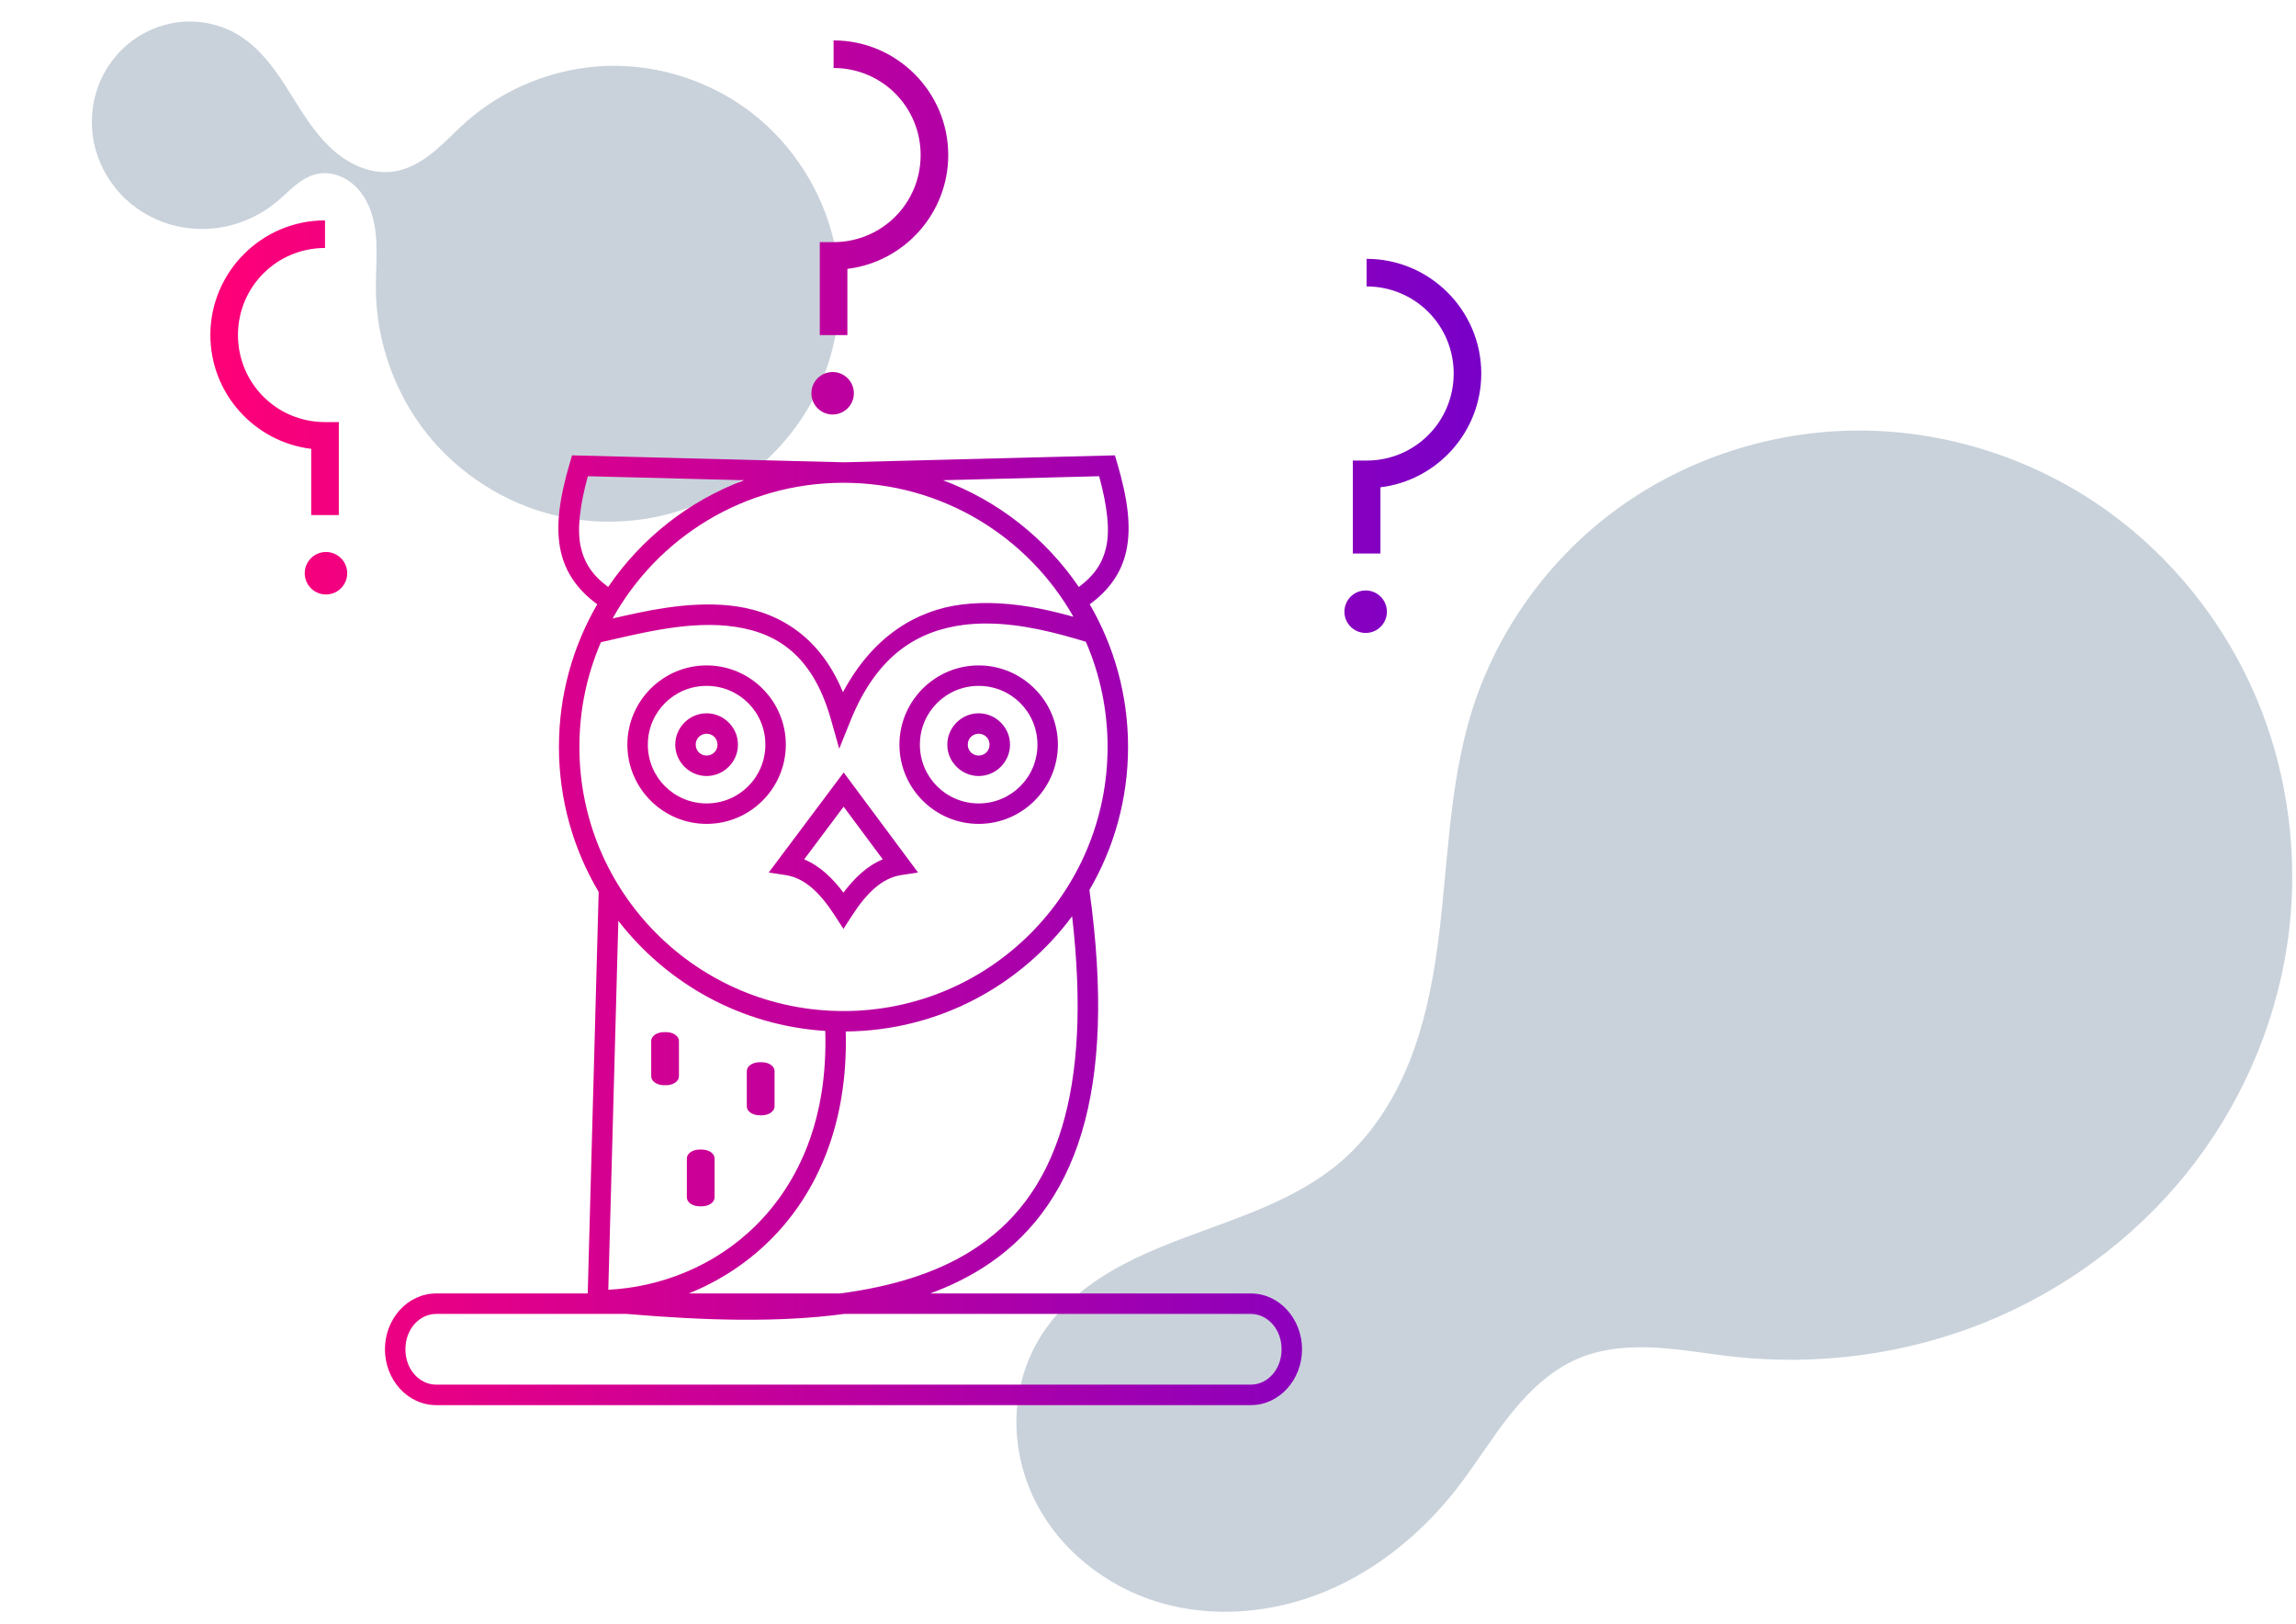
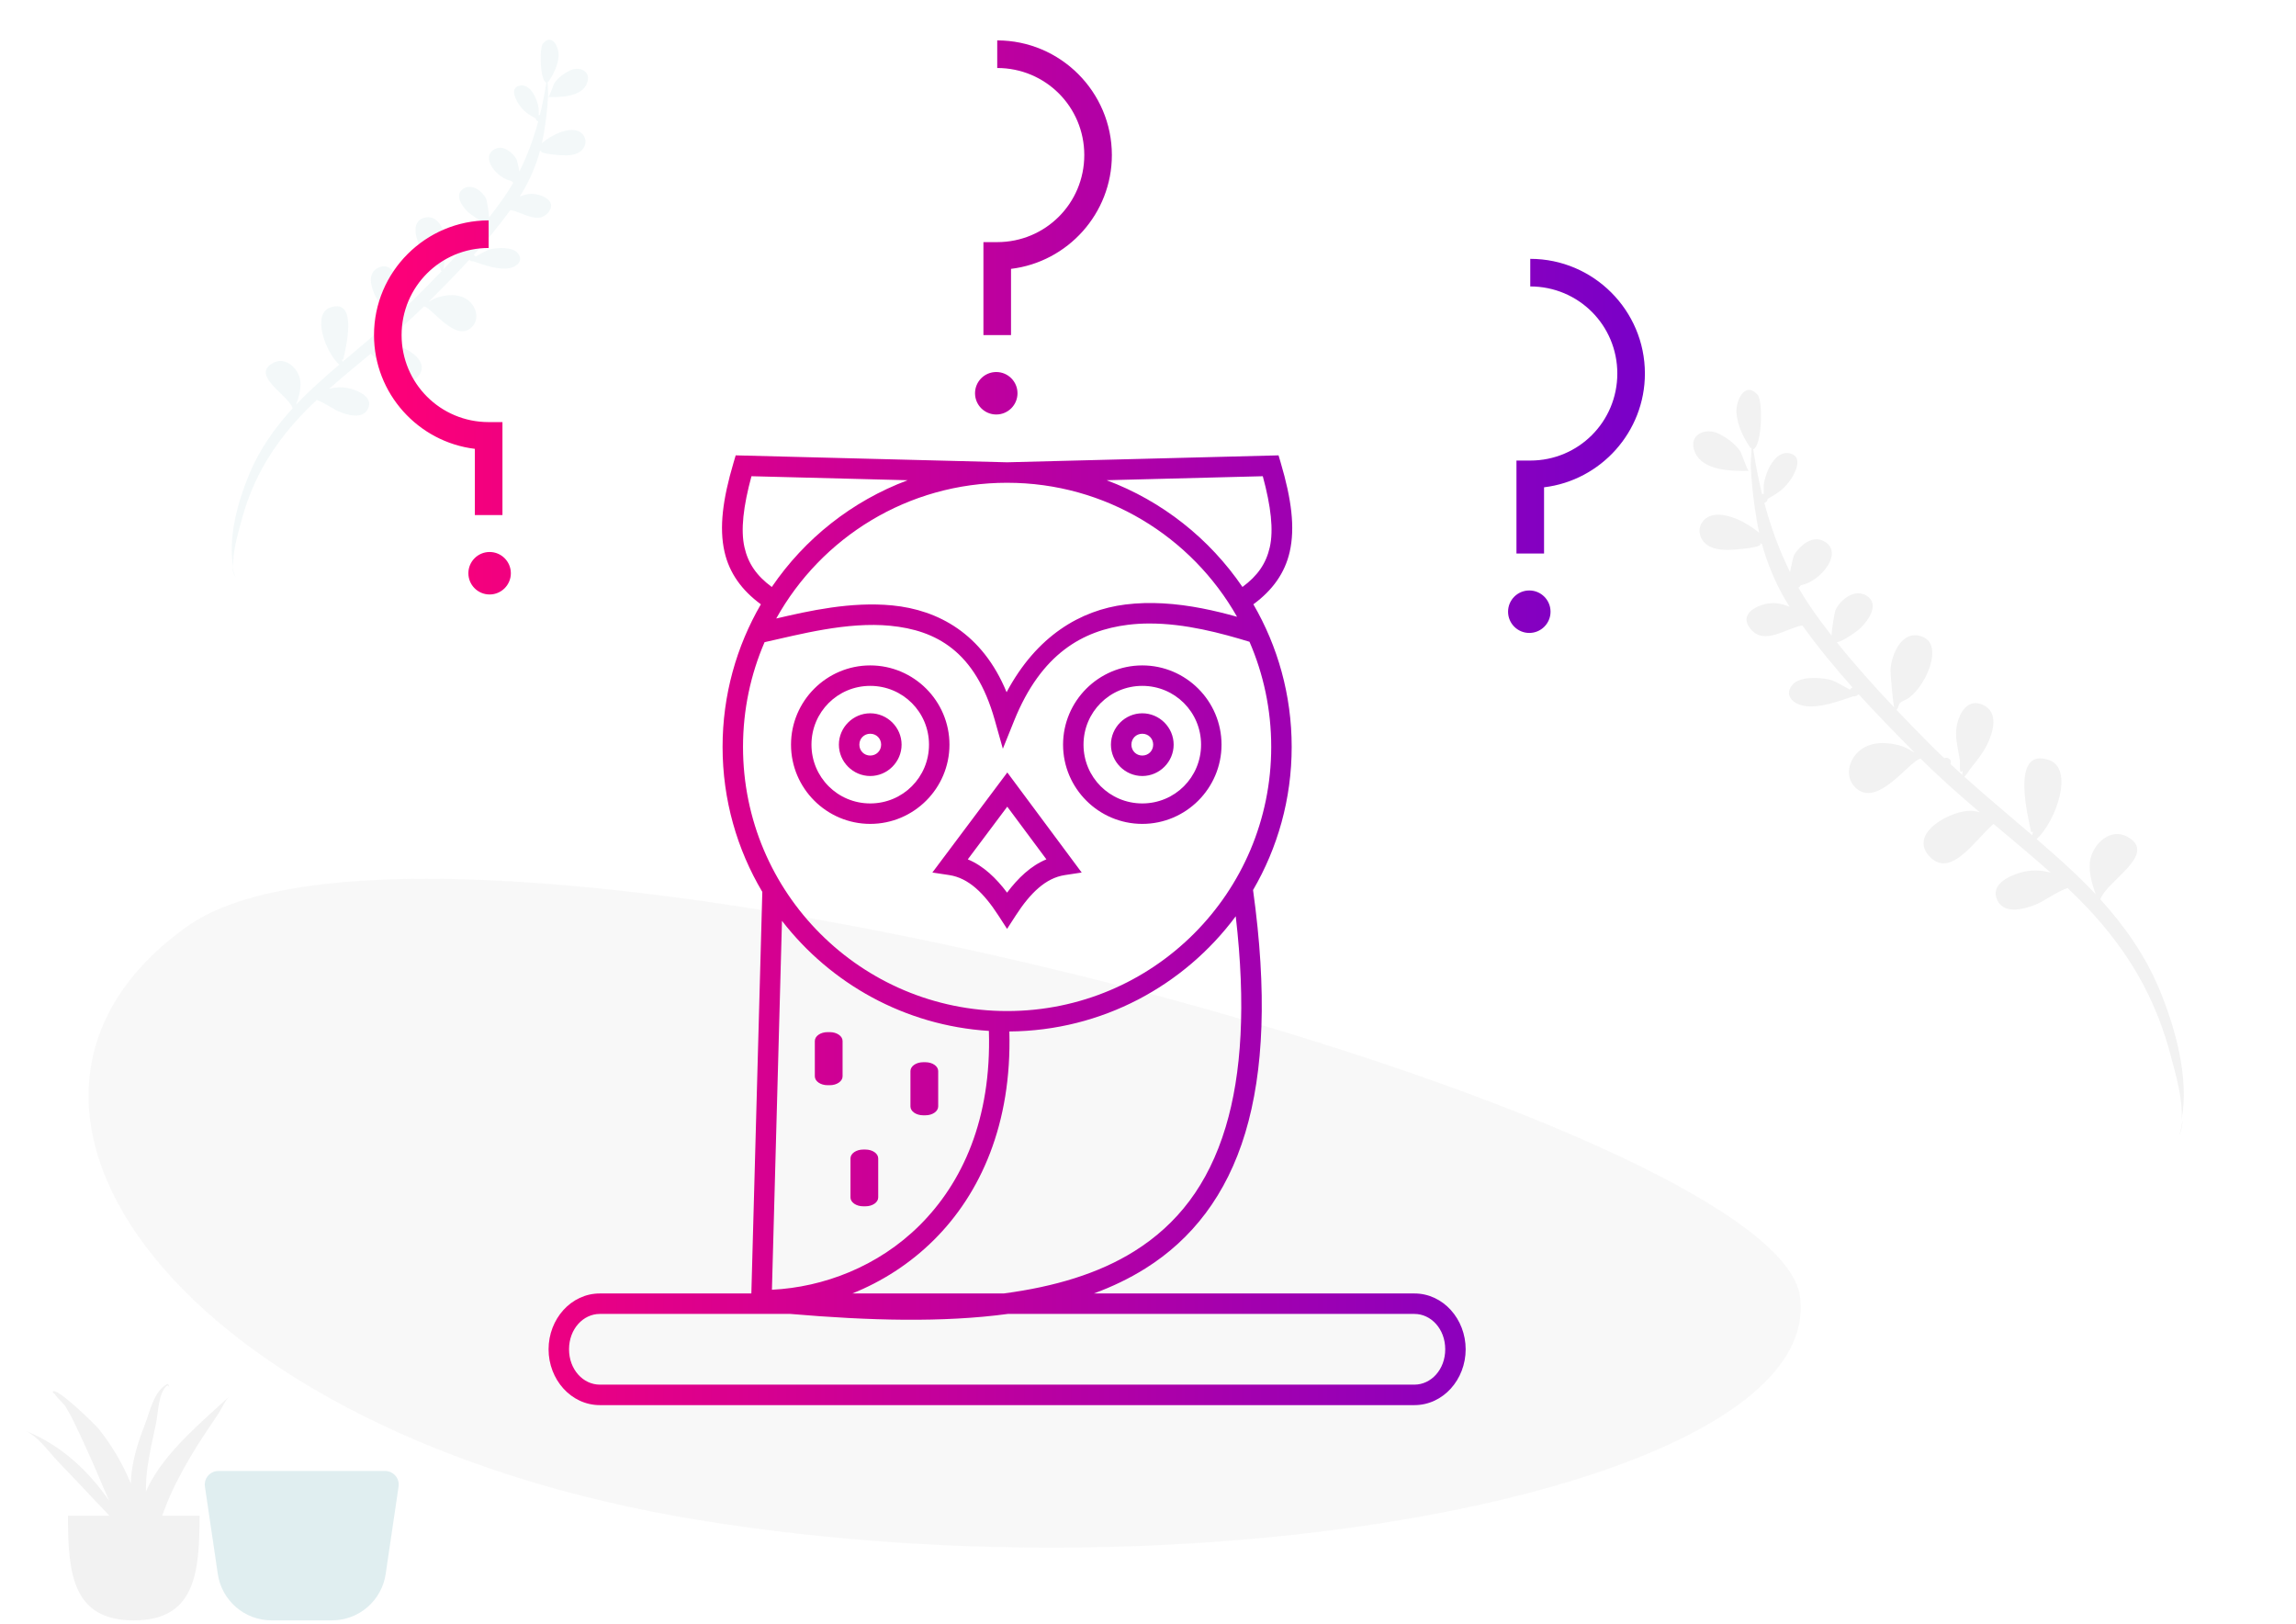
<svg xmlns="http://www.w3.org/2000/svg" xmlns:xlink="http://www.w3.org/1999/xlink" width="1122.52" height="793.701" viewBox="0 0 297 210" version="1.1" id="svg5">
  <defs id="defs2">
    <linearGradient id="linearGradient2076">
      <stop style="stop-color:#7900c8;stop-opacity:1" offset="0" id="stop2072" />
      <stop style="stop-color:#ff0077;stop-opacity:1" offset="1" id="stop2074" />
    </linearGradient>
-     <linearGradient xlink:href="#linearGradient2076" id="linearGradient2144" x1="-191.611" y1="93.478" x2="-27.212" y2="93.478" gradientUnits="userSpaceOnUse" />
+     <linearGradient xlink:href="#linearGradient2076" id="linearGradient2144" x1="-191.611" y1="93.478" x2="-27.212" y2="93.478" gradientUnits="userSpaceOnUse" gradientTransform="matrix(-1,0,0,1,21.16667,0)" />
  </defs>
-   <g id="layer2" style="opacity:0.5">
-     <path style="fill:#27496d;stroke:none;stroke-width:0.265px;stroke-linecap:butt;stroke-linejoin:miter;stroke-opacity:1;fill-opacity:1;opacity:0.5" d="m 190.434,91.84 c 3.286,-10.447 10.065,-19.743 18.942,-26.156 8.877,-6.413 19.796,-9.924 30.747,-10 10.951,-0.075 21.885,3.268 30.984,9.363 9.099,6.094 16.336,14.902 20.654,24.966 4.318,10.064 5.716,21.345 4.097,32.176 -1.619,10.831 -6.236,21.183 -13.125,29.696 -6.889,8.513 -16.023,15.174 -26.192,19.238 -10.169,4.064 -21.349,5.533 -32.236,4.349 -3.37,-0.367 -6.715,-0.983 -10.1,-1.173 -3.385,-0.19 -6.862,0.066 -9.988,1.376 -3.566,1.494 -6.456,4.265 -8.865,7.289 -2.41,3.024 -4.421,6.346 -6.788,9.404 -4.487,5.794 -10.317,10.632 -17.083,13.447 -6.766,2.815 -14.487,3.523 -21.513,1.439 -7.026,-2.084 -13.254,-7.066 -16.344,-13.711 -1.545,-3.323 -2.303,-7.017 -2.119,-10.677 0.184,-3.66 1.318,-7.277 3.316,-10.348 2.064,-3.171 4.998,-5.709 8.218,-7.695 3.22,-1.986 6.734,-3.449 10.276,-4.78 7.084,-2.661 14.563,-4.949 20.27,-9.919 3.895,-3.392 6.74,-7.877 8.673,-12.667 1.933,-4.79 2.989,-9.891 3.685,-15.009 1.39,-10.236 1.393,-20.754 4.492,-30.608 z" id="path3213" />
-     <path style="fill:#27496d;stroke:none;stroke-width:0.265px;stroke-linecap:butt;stroke-linejoin:miter;stroke-opacity:1;fill-opacity:1;opacity:0.5" d="m 60.232,15.816 c 5.006,-4.458 11.608,-7.081 18.308,-7.291 6.7,-0.21 13.448,1.993 18.744,6.103 5.296,4.11 9.102,10.094 10.595,16.63 1.493,6.535 0.664,13.573 -2.292,19.59 -2.956,6.017 -8.015,10.971 -14.086,13.814 -6.071,2.843 -13.11,3.558 -19.632,2.009 C 65.347,65.123 59.385,61.322 55.214,56.074 51.044,50.826 48.689,44.165 48.62,37.462 c -0.034,-3.257 0.444,-6.601 -0.508,-9.716 -0.476,-1.558 -1.327,-3.033 -2.597,-4.053 -0.635,-0.51 -1.369,-0.9 -2.156,-1.113 -0.786,-0.213 -1.624,-0.245 -2.418,-0.063 -1.017,0.232 -1.927,0.8 -2.738,1.455 -0.811,0.655 -1.542,1.404 -2.341,2.073 -1.908,1.598 -4.207,2.73 -6.642,3.247 -2.435,0.517 -5.001,0.415 -7.381,-0.314 -2.38,-0.729 -4.568,-2.085 -6.264,-3.907 -1.696,-1.822 -2.894,-4.107 -3.406,-6.543 -0.513,-2.436 -0.336,-5.016 0.524,-7.351 0.86,-2.336 2.403,-4.419 4.4,-5.905 1.997,-1.486 4.441,-2.367 6.928,-2.476 2.487,-0.109 5.005,0.559 7.1,1.904 1.946,1.249 3.491,3.036 4.818,4.929 1.327,1.894 2.463,3.915 3.772,5.821 1.31,1.906 2.819,3.717 4.73,5.019 1.911,1.302 4.271,2.058 6.556,1.706 1.877,-0.289 3.576,-1.294 5.05,-2.492 1.474,-1.199 2.767,-2.602 4.186,-3.865 z" id="path3335" />
+   <g id="layer2" style="display:inline;opacity:1">
+     <g id="Scene/Plants" stroke="none" stroke-width="0.753" fill="none" fill-rule="evenodd" transform="matrix(0.3513282,0,0,0.3513282,-7.870043,-4.741328)">
+       <g id="Background-Shape-2" opacity="0.505" transform="translate(55,337)" fill="#f2f2f2" style="stroke-width:0.567">
+         <path d="M 630.16,153.795 C 639.35,222.536 416.485,267.372 224.659,236.082 32.834,204.791 -55.166,82.598 36.37,17.489 127.905,-47.62 620.97,85.055 630.16,153.795 Z" id="Background-Shape" style="stroke-width:0.753" />
+       </g>
+       <path d="m 655.191,173.142 c -4.916,-2.438 -11.469,0.389 -8.735,6.833 2.928,6.9 13.755,6.986 19.869,6.849 -0.612,-0.032 -2.583,-6.36 -3.257,-7.316 -1.99,-2.821 -4.855,-4.865 -7.877,-6.366 z m 56.638,123.717 c 1.24,1.06 0.101,0.099 0,0 z m -61.373,-92.506 c -2.877,2.199 -3.014,6.081 -0.664,8.709 2.798,3.129 7.907,3.015 11.721,2.71 1.725,-0.138 10.937,-0.876 8.754,-2.383 0.168,0.063 0.519,0.217 0.894,0.427 0.202,0.738 0.414,1.474 0.635,2.206 -0.054,0.032 -0.1,0.066 -0.158,0.097 0.063,-0.028 0.107,-0.057 0.162,-0.085 2.215,7.319 5.369,14.288 9.497,20.808 -1.545,-0.608 -3.145,-1.069 -4.768,-1.274 -4.806,-0.608 -14.916,3.127 -9.54,9.526 5.154,6.134 13.179,-0.447 19.029,-1.354 5.674,7.919 11.93,15.508 18.486,22.844 -0.402,0.126 -0.754,0.388 -0.956,0.796 -2.63,-1.334 -5.371,-3.243 -7.805,-3.76 -3.513,-0.745 -10.715,-1.196 -13.37,1.948 -3.265,3.866 0.235,7.006 4.093,7.748 5.594,1.075 12.917,-1.658 18.299,-3.504 0.616,0.109 1.288,-0.071 1.689,-0.564 0.119,-0.039 0.238,-0.077 0.354,-0.115 6.639,7.3 13.533,14.359 20.384,21.263 -0.073,-0.004 -0.146,-0.008 -0.222,-0.012 -1.787,-1.172 -3.704,-2.134 -5.782,-2.638 -4.807,-1.172 -10.463,-1.177 -14.363,2.301 -3.886,3.463 -5.262,9.52 -1.242,13.409 8.046,7.784 19.901,-9.964 23.96,-10.705 6.963,6.943 14.325,13.429 21.803,19.785 -0.849,-0.259 -1.72,-0.449 -2.62,-0.534 -7.333,-0.702 -24.544,8.288 -15.545,17.133 7.842,7.708 16.919,-7.127 23.239,-12.316 7.047,5.924 14.132,11.807 21.018,17.919 -3.756,-0.997 -7.385,-1.144 -11.411,0.072 -4.166,1.261 -10.888,4.406 -8.255,10.031 2.679,5.72 10.751,3.117 14.955,1.301 2.293,-0.99 6.891,-4.333 10.928,-5.741 10.988,10.374 20.506,21.801 27.712,35.261 4.498,8.404 7.912,17.383 10.315,26.612 1.534,5.89 4.556,15.784 3.951,23.45 2.884,-15.346 -2.33,-33.777 -7.947,-47.494 -5.164,-12.613 -12.893,-23.686 -21.946,-33.653 2.272,-6.833 21.393,-16.688 9.962,-23.036 -6.07,-3.357 -12.288,2.213 -13.614,8.112 -0.911,4.053 0.477,9.147 1.951,13.081 -2.848,-3.038 -5.808,-5.979 -8.859,-8.822 -4.216,-3.929 -8.533,-7.744 -12.891,-11.512 7.182,-6.747 13.979,-26.035 4.349,-29.189 -14.219,-4.645 -7.373,21.665 -6.381,26.596 0.282,0.017 0.501,-0.069 0.663,-0.251 -0.08,0.452 -0.173,0.934 -0.285,1.421 -8.342,-7.173 -16.807,-14.204 -24.993,-21.548 0.738,-0.545 1.91,-2.628 2.832,-3.737 2.08,-2.499 4.07,-5.11 5.524,-8.034 2.297,-4.621 4.513,-11.991 -1.577,-14.708 -6.622,-2.961 -9.769,5.375 -9.816,10.347 -0.031,3.439 0.905,6.706 1.393,10.077 0.152,1.051 -0.435,5.79 0.997,3.752 -0.068,0.752 -0.077,1.296 -0.044,1.682 -1.47,-1.325 -2.928,-2.665 -4.377,-4.014 0.067,-0.17 0.117,-0.356 0.128,-0.571 0.078,-1.482 -1.414,-2.053 -2.46,-1.619 -1.912,-1.817 -3.806,-3.657 -5.665,-5.534 -3.942,-3.976 -7.94,-8.065 -11.911,-12.241 0.862,-0.74 0.519,-1.765 1.325,-2.551 0.804,-0.784 2.389,-1.218 3.335,-1.946 2.379,-1.833 4.352,-4.503 5.779,-7.131 2.356,-4.342 5.4,-13.45 -1.482,-15.52 -7.093,-2.136 -10.694,6.631 -11.15,12.113 -0.089,1.062 0.706,10.631 1.315,14.105 -7.348,-7.761 -14.575,-15.814 -21.123,-24.007 1.985,-0.018 7.614,-4.086 8.752,-5.196 2.776,-2.707 7.19,-8.689 2.322,-11.854 -4.328,-2.808 -9.662,1.259 -11.513,5.211 -0.304,0.651 -1.377,6.708 -1.46,9.425 -2.71,-3.474 -5.295,-6.969 -7.7,-10.475 -1.604,-2.331 -3.103,-4.723 -4.505,-7.167 0.338,-0.191 0.655,-0.525 0.955,-0.94 7.218,-1.225 16.421,-12.487 7.942,-16.406 -4.037,-1.863 -8.414,1.983 -10.392,5.132 -0.405,0.644 -1.061,3.883 -1.595,6.438 -4.035,-8.094 -7.118,-16.664 -9.464,-25.45 0.628,-0.156 1.161,-0.636 1.231,-1.462 3.504,-1.998 6.272,-3.661 8.718,-7.503 1.52,-2.386 4.257,-7.838 -0.209,-9.163 -5.811,-1.723 -9.462,7.153 -9.937,11.525 -0.055,0.507 -0.053,1.983 -0.034,3.336 -0.202,-0.028 -0.406,-0.024 -0.606,0.011 -1.335,-5.441 -2.4,-10.951 -3.247,-16.471 3.172,-1.021 3.72,-17.679 1.608,-20.051 -4.721,-5.311 -8.051,2.361 -7.799,6.416 0.298,4.781 2.464,9.13 5.044,12.99 0.277,0.409 0.198,0.389 0.27,-0.18 0.04,0.281 0.134,0.489 0.273,0.64 -0.133,2.517 -0.393,5.093 -0.268,7.32 0.357,6.377 1.1,12.792 2.179,19.087 0.262,1.531 0.563,3.05 0.9,4.555 -2.549,-2.172 -5.987,-4.102 -7.332,-4.705 -3.491,-1.565 -8.871,-3.254 -12.338,-0.603 z m 175.584,221.392 c -0.162,2.224 -0.563,4.26 -1.313,5.939 0.562,-1.912 0.993,-3.899 1.313,-5.939 z" id="Leaf-Bottom" fill="#f2f2f2" style="stroke-width:0.567" />
+       <path d="m 236.702,42.658 c 3.598,-1.555 8.166,0.707 5.975,5.201 -2.347,4.813 -10.073,4.469 -14.429,4.143 0.438,0 2.08,-4.44 2.597,-5.097 1.525,-1.938 3.645,-3.289 5.857,-4.247 z m -45.074,87.568 c -1.294,0.994 -0.106,0.094 0,0 z m 47.951,-64.502 c 2.014,1.697 1.965,4.505 0.151,6.314 -2.16,2.153 -5.881,1.878 -8.65,1.513 -1.253,-0.165 -7.941,-1.046 -6.292,-2.052 -0.125,0.039 -0.387,0.137 -0.668,0.274 -0.175,0.525 -0.358,1.048 -0.547,1.569 0.038,0.025 0.071,0.051 0.112,0.076 -0.045,-0.022 -0.076,-0.045 -0.115,-0.068 -1.895,5.201 -4.461,10.114 -7.72,14.666 1.15,-0.381 2.334,-0.653 3.525,-0.739 3.527,-0.257 10.756,2.822 6.592,7.239 -3.993,4.234 -9.592,-0.821 -13.823,-1.698 -4.44,5.504 -9.292,10.747 -14.352,15.796 0.288,0.106 0.535,0.309 0.667,0.611 1.969,-0.864 4.04,-2.139 5.835,-2.42 2.59,-0.405 7.859,-0.458 9.675,1.913 2.233,2.915 -0.439,5.05 -3.28,5.44 -4.12,0.565 -9.355,-1.686 -13.209,-3.223 -0.453,0.055 -0.936,-0.1 -1.21,-0.471 -0.085,-0.033 -0.17,-0.065 -0.253,-0.096 -5.12,5.02 -10.416,9.856 -15.676,14.582 0.053,0 0.107,-4.5e-4 0.162,-4.5e-4 1.348,-0.779 2.783,-1.401 4.317,-1.686 3.55,-0.664 7.674,-0.454 10.385,2.205 2.701,2.648 3.473,7.073 0.393,9.729 -6.164,5.316 -14.131,-7.948 -17.062,-8.637 -5.342,4.75 -10.958,9.155 -16.654,13.461 0.629,-0.155 1.271,-0.259 1.931,-0.286 5.374,-0.229 17.58,6.913 10.68,12.96 -6.013,5.269 -12.064,-5.787 -16.474,-9.772 -5.364,4.011 -10.755,7.991 -16.01,12.144 2.777,-0.578 5.429,-0.547 8.318,0.484 2.989,1.068 7.771,3.594 5.636,7.556 -2.172,4.029 -7.958,1.844 -10.955,0.374 -1.634,-0.802 -4.859,-3.39 -7.749,-4.559 -8.409,7.075 -15.785,14.966 -21.554,24.413 -3.601,5.898 -6.433,12.253 -8.538,18.826 -1.343,4.195 -3.925,11.225 -3.777,16.784 -1.516,-11.19 2.99,-24.302 7.61,-33.994 4.248,-8.912 10.306,-16.615 17.288,-23.47 -1.395,-5.02 -14.962,-12.86 -6.384,-17.011 4.554,-2.194 8.875,2.063 9.617,6.373 0.51,2.961 -0.697,6.587 -1.922,9.372 2.193,-2.086 4.464,-4.097 6.797,-6.035 3.224,-2.678 6.518,-5.269 9.84,-7.824 -4.979,-5.144 -9.198,-19.328 -2.056,-21.242 10.546,-2.816 4.548,15.923 3.636,19.446 -0.206,0.001 -0.363,-0.069 -0.474,-0.206 0.041,0.329 0.09,0.681 0.154,1.037 6.356,-4.864 12.798,-9.62 19.047,-14.614 -0.517,-0.422 -1.292,-1.97 -1.922,-2.806 -1.421,-1.883 -2.772,-3.844 -3.721,-6.01 -1.498,-3.423 -2.832,-8.829 1.712,-10.561 4.942,-1.888 6.918,4.251 6.762,7.843 -0.108,2.485 -0.916,4.808 -1.401,7.224 -0.151,0.753 0.096,4.198 -0.871,2.671 0.021,0.545 0.007,0.939 -0.032,1.216 1.122,-0.901 2.237,-1.813 3.345,-2.733 -0.042,-0.126 -0.072,-0.262 -0.072,-0.417 0,-1.073 1.11,-1.429 1.856,-1.076 1.464,-1.24 2.915,-2.497 4.342,-3.781 3.026,-2.722 6.098,-5.523 9.153,-8.388 -0.6,-0.567 -0.311,-1.294 -0.868,-1.892 -0.557,-0.597 -1.695,-0.97 -2.357,-1.531 -1.665,-1.413 -3.001,-3.416 -3.941,-5.368 -1.552,-3.224 -3.423,-9.916 1.673,-11.15 5.254,-1.274 7.544,5.193 7.667,9.169 0.024,0.77 -0.921,7.65 -1.498,10.135 5.654,-5.326 11.232,-10.868 16.319,-16.536 -1.447,-0.088 -5.395,-3.238 -6.183,-4.083 -1.921,-2.06 -4.91,-6.546 -1.24,-8.648 3.263,-1.864 6.997,1.275 8.196,4.199 0.197,0.481 0.748,4.896 0.705,6.861 2.109,-2.406 4.127,-4.832 6.015,-7.272 1.259,-1.622 2.443,-3.293 3.559,-5.004 -0.239,-0.151 -0.458,-0.404 -0.661,-0.715 -5.216,-1.158 -11.496,-9.638 -5.164,-12.147 3.015,-1.193 6.06,1.75 7.381,4.099 0.271,0.481 0.625,2.844 0.917,4.709 3.251,-5.692 5.827,-11.763 7.873,-18.019 -0.452,-0.136 -0.822,-0.503 -0.842,-1.102 -2.479,-1.575 -4.433,-2.881 -6.07,-5.748 -1.017,-1.781 -2.804,-5.821 0.502,-6.608 4.303,-1.024 6.626,5.523 6.805,8.698 0.021,0.369 -0.037,1.434 -0.103,2.41 0.148,-0.012 0.297,-0.002 0.441,0.031 1.181,-3.878 2.168,-7.817 2.997,-11.771 -2.274,-0.857 -2.037,-12.906 -0.407,-14.539 3.645,-3.656 5.78,2.01 5.442,4.928 -0.4,3.441 -2.146,6.499 -4.174,9.189 -0.217,0.285 -0.159,0.273 -0.19,-0.141 -0.04,0.202 -0.116,0.348 -0.224,0.451 9.1e-4,1.822 0.092,3.693 -0.084,5.296 -0.504,4.592 -1.291,9.195 -2.318,13.7 -0.25,1.096 -0.527,2.181 -0.83,3.255 1.942,-1.472 4.522,-2.735 5.526,-3.12 2.605,-0.998 6.593,-2.014 9.019,0.031 z M 102.997,218.485 c 0.045,1.486 0.34,2.856 1,4 -0.461,-1.292 -0.788,-2.63 -1,-4 z" id="Leaf-Top" fill="#c1dee2" opacity="0.2" transform="rotate(-3,173.123,126.7141)" style="stroke-width:0.567" />
+       <g id="Plant-Left" opacity="0.5" transform="translate(22,79)" style="stroke-width:0.567">
+         <path d="m 80.791,476 h 61.417 c 2.761,0 5,2.239 5,5 0,0.244 -0.018,0.488 -0.053,0.729 l -4.747,32.188 C 140.961,523.73 132.541,531 122.622,531 h -22.244 c -9.919,0 -18.339,-7.27 -19.786,-17.082 l -4.747,-32.188 c -0.403,-2.732 1.485,-5.273 4.217,-5.676 C 80.303,476.018 80.547,476 80.791,476 Z" id="path28" fill="#c1dee2" style="stroke-width:0.427" />
+       </g>
+       <g id="Maceta" transform="translate(32,523)" fill="#f2f2f2" style="stroke-width:0.567">
+         <path d="M 15.418,48.456 C 15.418,69.743 17.098,87 39.646,87 62.194,87 63.873,69.743 63.873,48.456" id="path31" style="stroke-width:0.753" />
+         <path d="m 46.353,35.174 c -0.826,1.429 -1.563,2.887 -2.214,4.366 -0.023,-3.047 0.146,-6.116 0.606,-9.228 0.786,-5.329 1.988,-10.631 3.116,-15.924 C 48.672,10.584 48.621,3.752 51.699,0.72 52.544,0.065 52.747,1.351 52.747,1.908 52.757,2.026 52.744,-0.368 51.925,0.049 47.054,2.564 45.476,10.474 43.917,14.434 41.642,20.215 39.706,26.124 38.909,32.138 38.708,33.657 38.598,35.176 38.573,36.692 38.407,36.287 38.252,35.878 38.08,35.474 35.268,28.881 31.475,22.447 26.743,16.514 25.578,15.054 10.934,0.649 9.788,2.854 c 0.113,0.32 0.35,0.586 0.711,0.797 0.021,0.024 0.022,0.011 0.009,-0.025 0.86,1.389 3.305,3.535 4.067,4.752 1.917,3.064 3.407,6.315 4.921,9.504 3.199,6.739 6.166,13.546 9.043,20.368 0.67,1.589 1.368,3.169 2.08,4.744 C 23.277,32.405 13.483,22.791 0,17.287 c 4.605,2.343 7.624,6.75 10.734,10.125 3.751,4.071 7.701,8.032 11.459,12.098 4.432,4.797 9.648,9.848 13.911,15.156 4.13,8.67 8.142,17.349 10.62,26.463 -1.015,-3.149 -0.08,-7.5 -0.253,-10.805 -0.138,-2.63 -0.445,-5.239 -0.867,-7.843 0.521,1.174 0.97,2.35 1.173,3.443 -0.186,-1.834 -0.399,-3.656 -0.629,-5.468 0.59,-1.697 1.169,-3.281 1.56,-4.585 2.005,-6.691 4.392,-13.268 7.642,-19.677 3.008,-5.929 6.458,-11.783 10.218,-17.458 1.754,-2.646 3.532,-5.282 5.298,-7.923 C 72.022,9.083 73.123,6.316 74.733,4.659 64.326,14.174 52.956,23.757 46.353,35.174" id="Fill-27" style="stroke-width:0.753" />
+       </g>
+     </g>
  </g>
  <g id="layer1">
    <g id="g2888" transform="matrix(-1,0,0,1,189.742,37.33829)" />
-     <path id="circle1993" style="stroke-width:2.646;stroke-linejoin:round;fill-opacity:1;fill:url(#linearGradient2144)" transform="scale(-1,1)" d="m -39.42,74.139 a 2.747,2.747 0 0 1 -2.747,2.747 2.747,2.747 0 0 1 -2.747,-2.747 2.747,2.747 0 0 1 2.747,-2.747 2.747,2.747 0 0 1 2.747,2.747 z m -2.622,-45.636 v 1.784 1.785 h 7.1e-4 c 6.24,0 11.26,5.02 11.26,11.26 0,6.24 -5.02,11.259 -11.26,11.259 h -7.1e-4 -1.786 v 12.021 h 3.57 v -8.562 c 7.332,-0.886 13.045,-7.153 13.045,-14.718 0,-8.169 -6.661,-14.829 -14.829,-14.829 z m -68.41,22.359 a -2.747,2.747 0 0 0 2.747,2.747 -2.747,2.747 0 0 0 2.747,-2.747 -2.747,2.747 0 0 0 -2.747,-2.747 -2.747,2.747 0 0 0 -2.747,2.747 z m 2.622,-45.636 v 1.784 1.785 h -7.1e-4 c -6.24,0 -11.26,5.02 -11.26,11.26 0,6.24 5.02,11.259 11.26,11.259 h 7.1e-4 1.786 v 12.021 h -3.57 v -8.562 c -7.332,-0.886 -13.045,-7.153 -13.045,-14.718 0,-8.169 6.661,-14.829 14.829,-14.829 z m -71.573,73.888 a -2.747,2.747 0 0 0 2.747,2.747 -2.747,2.747 0 0 0 2.747,-2.747 -2.747,2.747 0 0 0 -2.747,-2.747 -2.747,2.747 0 0 0 -2.747,2.747 z m 2.622,-45.636 v 1.784 1.785 h -7.1e-4 c -6.24,0 -11.26,5.02 -11.26,11.26 0,6.24 5.02,11.259 11.26,11.259 h 7.1e-4 1.786 v 12.021 h -3.57 v -8.562 c -7.332,-0.886 -13.045,-7.153 -13.045,-14.718 0,-8.169 6.661,-14.829 14.829,-14.829 z m 32.561,25.415 -0.287,0.975 c -1.378,4.665 -1.871,8.354 -1.158,11.5 0.626,2.761 2.242,4.987 4.702,6.79 -3.15,5.424 -4.956,11.724 -4.956,18.442 0,6.747 1.822,13.072 4.997,18.513 -1.831,13.173 -1.393,23.436 1.007,31.407 2.428,8.065 6.917,13.771 12.918,17.533 2.061,1.292 4.29,2.362 6.669,3.236 h -41.466 c -3.729,0 -6.631,3.315 -6.631,7.221 0,3.906 2.901,7.219 6.631,7.219 h 105.369 c 3.729,0 6.631,-3.313 6.631,-7.219 0,-3.906 -2.901,-7.221 -6.631,-7.221 h -19.6 l -1.417,-51.935 c 3.263,-5.494 5.14,-11.907 5.14,-18.754 0,-6.718 -1.805,-13.018 -4.955,-18.442 2.459,-1.803 4.078,-4.029 4.704,-6.79 0.713,-3.146 0.22,-6.835 -1.159,-11.5 l -0.287,-0.975 -35.111,0.897 z m 2.039,2.699 20.203,0.517 c -7.19,2.687 -13.318,7.559 -17.574,13.806 -1.981,-1.466 -3.061,-3.048 -3.534,-5.134 -0.506,-2.232 -0.155,-5.284 0.904,-9.19 z m 66.143,0 c 1.059,3.906 1.41,6.957 0.904,9.19 -0.473,2.087 -1.553,3.669 -3.535,5.135 -4.256,-6.248 -10.384,-11.12 -17.575,-13.807 z m -33.072,0.846 c 12.853,0 24.035,7.08 29.867,17.556 -4.196,-0.981 -9.675,-2.219 -15.03,-1.692 -5.896,0.58 -11.65,3.628 -14.768,11.225 -3.887,-7.293 -9.567,-10.615 -15.355,-11.342 -1.63,-0.205 -3.258,-0.237 -4.852,-0.15 -3.477,0.189 -6.787,0.947 -9.604,1.735 5.866,-10.352 16.979,-17.331 29.74,-17.331 z m -18.345,18.201 c 0.914,0.004 1.827,0.057 2.73,0.17 5.782,0.726 11.204,3.693 14.718,12.428 l 1.45,3.6 1.053,-3.736 c 2.511,-8.919 7.628,-11.589 13.492,-12.166 5.598,-0.551 11.79,1.126 16.278,2.121 1.793,4.152 2.788,8.731 2.788,13.545 0,18.883 -15.281,34.162 -34.164,34.162 -18.883,0 -34.162,-15.279 -34.162,-34.162 0,-4.834 1.003,-9.432 2.81,-13.598 3.609,-1.098 8.311,-2.382 13.006,-2.363 z m 0.859,5.422 c -5.644,0 -10.248,4.604 -10.248,10.248 0,5.644 4.604,10.248 10.248,10.248 5.644,0 10.25,-4.604 10.25,-10.248 0,-5.644 -4.606,-10.248 -10.25,-10.248 z m 35.193,0 c -5.644,0 -10.248,4.604 -10.248,10.248 0,5.644 4.604,10.248 10.248,10.248 5.644,0 10.248,-4.604 10.248,-10.248 0,-5.644 -4.604,-10.248 -10.248,-10.248 z m -35.193,2.646 c 4.214,0 7.604,3.387 7.604,7.602 0,4.214 -3.389,7.602 -7.604,7.602 -4.214,0 -7.602,-3.387 -7.602,-7.602 0,-4.214 3.387,-7.602 7.602,-7.602 z m 35.193,0 c 4.214,0 7.602,3.387 7.602,7.602 0,4.214 -3.387,7.602 -7.602,7.602 -4.214,0 -7.601,-3.387 -7.601,-7.602 0,-4.214 3.387,-7.602 7.601,-7.602 z m -35.193,3.547 c -2.224,0 -4.055,1.831 -4.055,4.055 0,2.224 1.831,4.055 4.055,4.055 2.224,0 4.057,-1.831 4.057,-4.055 0,-2.224 -1.833,-4.055 -4.057,-4.055 z m 35.193,0 c -2.224,0 -4.055,1.831 -4.055,4.055 0,2.224 1.831,4.055 4.055,4.055 2.224,0 4.055,-1.831 4.055,-4.055 0,-2.224 -1.831,-4.055 -4.055,-4.055 z m -35.193,2.644 c 0.794,0 1.41,0.616 1.41,1.41 0,0.794 -0.616,1.41 -1.41,1.41 -0.794,0 -1.408,-0.616 -1.408,-1.41 0,-0.794 0.614,-1.41 1.408,-1.41 z m 35.193,0 c 0.794,0 1.408,0.616 1.408,1.41 0,0.794 -0.614,1.41 -1.408,1.41 -0.794,0 -1.41,-0.616 -1.41,-1.41 0,-0.794 0.616,-1.41 1.41,-1.41 z m -17.732,5.008 -1.057,1.423 -8.563,11.519 2.177,0.33 c 2.495,0.378 4.484,2.335 6.364,5.242 l 1.111,1.716 1.111,-1.716 c 1.881,-2.907 3.87,-4.864 6.365,-5.242 l 2.186,-0.332 z m 0.008,4.424 5.104,6.814 c -2.032,0.844 -3.667,2.428 -5.08,4.304 -1.415,-1.878 -3.052,-3.464 -5.087,-4.307 z m -29.556,14.174 c 6.657,8.968 17.292,14.808 29.285,14.9 -0.329,11.958 3.721,20.964 9.755,26.961 3.118,3.098 6.748,5.397 10.558,6.924 h -19.582 c -6.569,-0.867 -12.298,-2.578 -16.923,-5.479 -5.494,-3.445 -9.52,-8.511 -11.791,-16.053 -2.066,-6.861 -2.626,-15.796 -1.302,-27.254 z m 58.697,0.591 1.3,47.713 c -6.648,-0.325 -13.721,-2.984 -19.092,-8.32 -5.545,-5.509 -9.327,-13.753 -8.973,-25.157 10.879,-0.69 20.48,-6.115 26.764,-14.236 z m -6.184,14.394 c -0.917,0 -1.655,0.511 -1.655,1.146 v 4.573 c 0,0.635 0.738,1.146 1.655,1.146 h 0.279 c 0.917,0 1.655,-0.511 1.655,-1.146 v -4.573 c 0,-0.635 -0.738,-1.146 -1.655,-1.146 z m -12.368,3.892 c -0.917,0 -1.655,0.511 -1.655,1.146 v 4.573 c 0,0.635 0.738,1.146 1.655,1.146 h 0.279 c 0.917,0 1.655,-0.511 1.655,-1.146 v -4.573 c 0,-0.635 -0.738,-1.146 -1.655,-1.146 z m 7.757,11.295 c -0.917,0 -1.654,0.511 -1.654,1.146 v 5.048 c 0,0.635 0.738,1.146 1.654,1.146 h 0.279 c 0.917,0 1.655,-0.511 1.655,-1.146 v -5.048 c 0,-0.635 -0.738,-1.146 -1.655,-1.146 z m -71.013,21.259 h 52.595 c 8.373,1.132 17.9,0.875 28.132,0 h 24.642 c 2.152,0 3.984,1.947 3.984,4.574 0,2.627 -1.832,4.572 -3.984,4.572 H -161.795 c -2.152,0 -3.986,-1.945 -3.986,-4.572 0,-2.627 1.834,-4.574 3.986,-4.574 z" />
+     <path id="circle1993" style="fill:url(#linearGradient2144);fill-opacity:1;stroke-width:2.646;stroke-linejoin:round" d="m 60.587,74.139 a 2.747,2.747 0 0 0 2.747,2.747 2.747,2.747 0 0 0 2.747,-2.747 2.747,2.747 0 0 0 -2.747,-2.747 2.747,2.747 0 0 0 -2.747,2.747 z m 2.622,-45.636 v 1.784 1.785 h -7.1e-4 c -6.24,0 -11.26,5.02 -11.26,11.26 0,6.24 5.02,11.259 11.26,11.259 h 7.1e-4 1.786 v 12.021 h -3.57 v -8.562 c -7.332,-0.886 -13.045,-7.153 -13.045,-14.718 0,-8.169 6.661,-14.829 14.829,-14.829 z m 68.41,22.359 a 2.747,2.747 0 0 1 -2.747,2.747 2.747,2.747 0 0 1 -2.747,-2.747 2.747,2.747 0 0 1 2.747,-2.747 2.747,2.747 0 0 1 2.747,2.747 z M 128.997,5.226 v 1.784 1.785 h 7.1e-4 c 6.24,0 11.26,5.02 11.26,11.26 0,6.24 -5.02,11.259 -11.26,11.259 h -7.1e-4 -1.786 v 12.021 h 3.57 v -8.562 c 7.332,-0.886 13.045,-7.153 13.045,-14.718 0,-8.169 -6.661,-14.829 -14.829,-14.829 z m 71.573,73.888 a 2.747,2.747 0 0 1 -2.747,2.747 2.747,2.747 0 0 1 -2.747,-2.747 2.747,2.747 0 0 1 2.747,-2.747 2.747,2.747 0 0 1 2.747,2.747 z M 197.948,33.478 v 1.784 1.785 h 7.1e-4 c 6.24,0 11.26,5.02 11.26,11.26 0,6.24 -5.02,11.259 -11.26,11.259 h -7.1e-4 -1.786 v 12.021 h 3.57 v -8.562 c 7.332,-0.886 13.045,-7.153 13.045,-14.718 0,-8.169 -6.661,-14.829 -14.829,-14.829 z m -32.561,25.415 0.287,0.975 c 1.378,4.665 1.871,8.354 1.158,11.5 -0.626,2.761 -2.242,4.987 -4.702,6.79 3.15,5.424 4.956,11.724 4.956,18.442 0,6.747 -1.822,13.072 -4.997,18.513 1.831,13.173 1.393,23.436 -1.007,31.407 -2.428,8.065 -6.917,13.771 -12.918,17.533 -2.061,1.292 -4.29,2.362 -6.669,3.236 h 41.466 c 3.729,0 6.631,3.315 6.631,7.221 0,3.906 -2.901,7.219 -6.631,7.219 H 77.592 c -3.729,0 -6.631,-3.313 -6.631,-7.219 0,-3.906 2.901,-7.221 6.631,-7.221 h 19.6 l 1.417,-51.935 c -3.263,-5.494 -5.14,-11.907 -5.14,-18.754 0,-6.718 1.805,-13.018 4.955,-18.442 -2.459,-1.803 -4.078,-4.029 -4.704,-6.79 -0.713,-3.146 -0.22,-6.835 1.159,-11.5 l 0.287,-0.975 35.111,0.897 z m -2.039,2.699 -20.203,0.517 c 7.19,2.687 13.318,7.559 17.574,13.806 1.981,-1.466 3.061,-3.048 3.534,-5.134 0.506,-2.232 0.155,-5.284 -0.904,-9.19 z m -66.143,0 c -1.059,3.906 -1.41,6.957 -0.904,9.19 0.473,2.087 1.553,3.669 3.535,5.135 4.256,-6.248 10.384,-11.12 17.575,-13.807 z m 33.072,0.846 c -12.853,0 -24.035,7.08 -29.867,17.556 4.196,-0.981 9.675,-2.219 15.03,-1.692 5.896,0.58 11.65,3.628 14.768,11.225 3.887,-7.293 9.567,-10.615 15.355,-11.342 1.63,-0.205 3.258,-0.237 4.852,-0.15 3.477,0.189 6.787,0.947 9.604,1.735 -5.866,-10.352 -16.979,-17.331 -29.74,-17.331 z m 18.345,18.201 c -0.914,0.004 -1.827,0.057 -2.73,0.17 -5.782,0.726 -11.204,3.693 -14.718,12.428 l -1.45,3.6 -1.053,-3.736 c -2.511,-8.919 -7.628,-11.589 -13.492,-12.166 -5.598,-0.551 -11.79,1.126 -16.278,2.121 -1.793,4.152 -2.788,8.731 -2.788,13.545 0,18.883 15.281,34.162 34.164,34.162 18.883,0 34.162,-15.279 34.162,-34.162 0,-4.834 -1.003,-9.432 -2.81,-13.598 -3.609,-1.098 -8.311,-2.382 -13.006,-2.363 z m -0.859,5.422 c 5.644,0 10.248,4.604 10.248,10.248 0,5.644 -4.604,10.248 -10.248,10.248 -5.644,0 -10.25,-4.604 -10.25,-10.248 0,-5.644 4.606,-10.248 10.25,-10.248 z m -35.193,0 c 5.644,0 10.248,4.604 10.248,10.248 0,5.644 -4.604,10.248 -10.248,10.248 -5.644,0 -10.248,-4.604 -10.248,-10.248 0,-5.644 4.604,-10.248 10.248,-10.248 z m 35.193,2.646 c -4.214,0 -7.604,3.387 -7.604,7.602 0,4.214 3.389,7.602 7.604,7.602 4.214,0 7.602,-3.387 7.602,-7.602 0,-4.214 -3.387,-7.602 -7.602,-7.602 z m -35.193,0 c -4.214,0 -7.602,3.387 -7.602,7.602 0,4.214 3.387,7.602 7.602,7.602 4.214,0 7.601,-3.387 7.601,-7.602 0,-4.214 -3.387,-7.602 -7.601,-7.602 z m 35.193,3.547 c 2.224,0 4.055,1.831 4.055,4.055 0,2.224 -1.831,4.055 -4.055,4.055 -2.224,0 -4.057,-1.831 -4.057,-4.055 0,-2.224 1.833,-4.055 4.057,-4.055 z m -35.193,0 c 2.224,0 4.055,1.831 4.055,4.055 0,2.224 -1.831,4.055 -4.055,4.055 -2.224,0 -4.055,-1.831 -4.055,-4.055 0,-2.224 1.831,-4.055 4.055,-4.055 z m 35.193,2.644 c -0.794,0 -1.41,0.616 -1.41,1.41 0,0.794 0.616,1.41 1.41,1.41 0.794,0 1.408,-0.616 1.408,-1.41 0,-0.794 -0.614,-1.41 -1.408,-1.41 z m -35.193,0 c -0.794,0 -1.408,0.616 -1.408,1.41 0,0.794 0.614,1.41 1.408,1.41 0.794,0 1.41,-0.616 1.41,-1.41 0,-0.794 -0.616,-1.41 -1.41,-1.41 z m 17.732,5.008 1.057,1.423 8.563,11.519 -2.177,0.33 c -2.495,0.378 -4.484,2.335 -6.364,5.242 l -1.111,1.716 -1.111,-1.716 c -1.881,-2.907 -3.87,-4.864 -6.365,-5.242 l -2.186,-0.332 z m -0.008,4.424 -5.104,6.814 c 2.032,0.844 3.667,2.428 5.08,4.304 1.415,-1.878 3.052,-3.464 5.087,-4.307 z m 29.556,14.174 c -6.657,8.968 -17.292,14.808 -29.285,14.9 0.329,11.958 -3.721,20.964 -9.755,26.961 -3.118,3.098 -6.748,5.397 -10.558,6.924 h 19.582 c 6.569,-0.867 12.298,-2.578 16.923,-5.479 5.494,-3.445 9.52,-8.511 11.791,-16.053 2.066,-6.861 2.626,-15.796 1.302,-27.254 z m -58.697,0.591 -1.3,47.713 c 6.648,-0.325 13.721,-2.984 19.092,-8.32 5.545,-5.509 9.327,-13.753 8.973,-25.157 -10.879,-0.69 -20.48,-6.115 -26.764,-14.236 z m 6.184,14.394 c 0.917,0 1.655,0.511 1.655,1.146 v 4.573 c 0,0.635 -0.738,1.146 -1.655,1.146 h -0.279 c -0.917,0 -1.655,-0.511 -1.655,-1.146 v -4.573 c 0,-0.635 0.738,-1.146 1.655,-1.146 z m 12.368,3.892 c 0.917,0 1.655,0.511 1.655,1.146 v 4.573 c 0,0.635 -0.738,1.146 -1.655,1.146 h -0.279 c -0.917,0 -1.655,-0.511 -1.655,-1.146 v -4.573 c 0,-0.635 0.738,-1.146 1.655,-1.146 z m -7.757,11.295 c 0.917,0 1.654,0.511 1.654,1.146 v 5.048 c 0,0.635 -0.738,1.146 -1.654,1.146 h -0.279 c -0.917,0 -1.655,-0.511 -1.655,-1.146 v -5.048 c 0,-0.635 0.738,-1.146 1.655,-1.146 z m 71.013,21.259 h -52.595 c -8.373,1.132 -17.9,0.875 -28.132,0 H 77.592 c -2.152,0 -3.984,1.947 -3.984,4.574 0,2.627 1.832,4.572 3.984,4.572 H 182.962 c 2.152,0 3.986,-1.945 3.986,-4.572 0,-2.627 -1.834,-4.574 -3.986,-4.574 z" />
  </g>
</svg>
